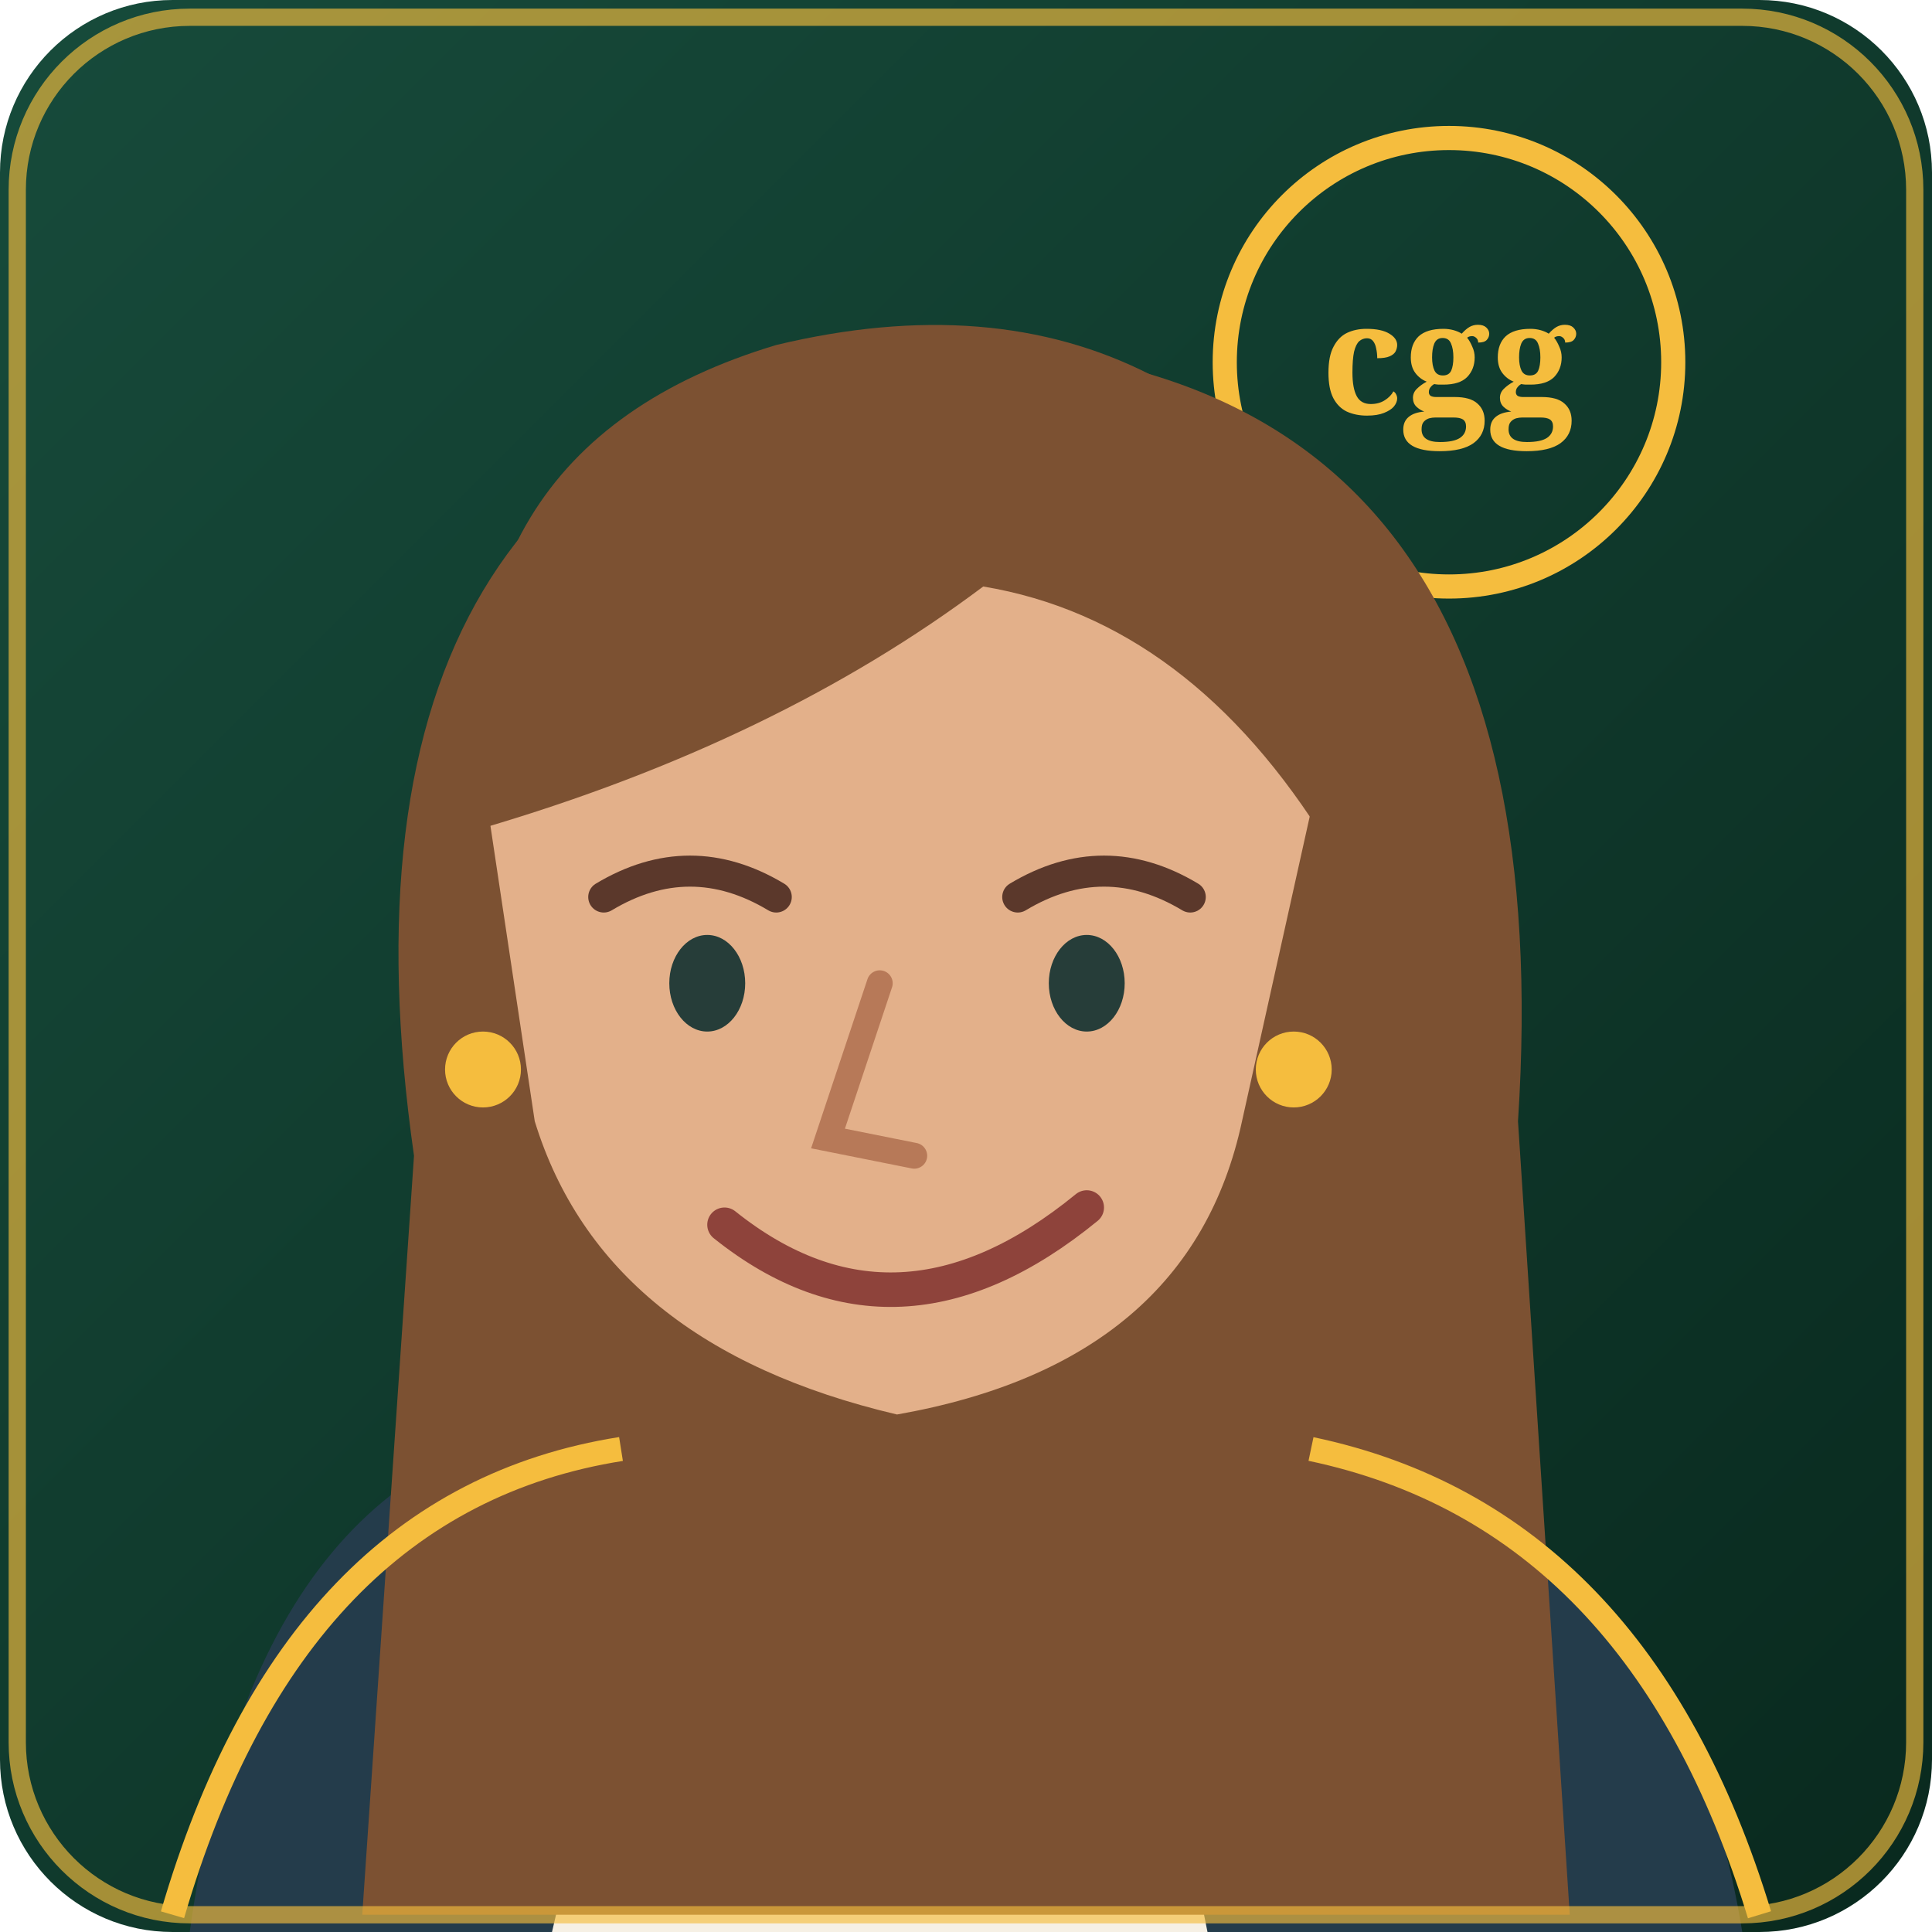
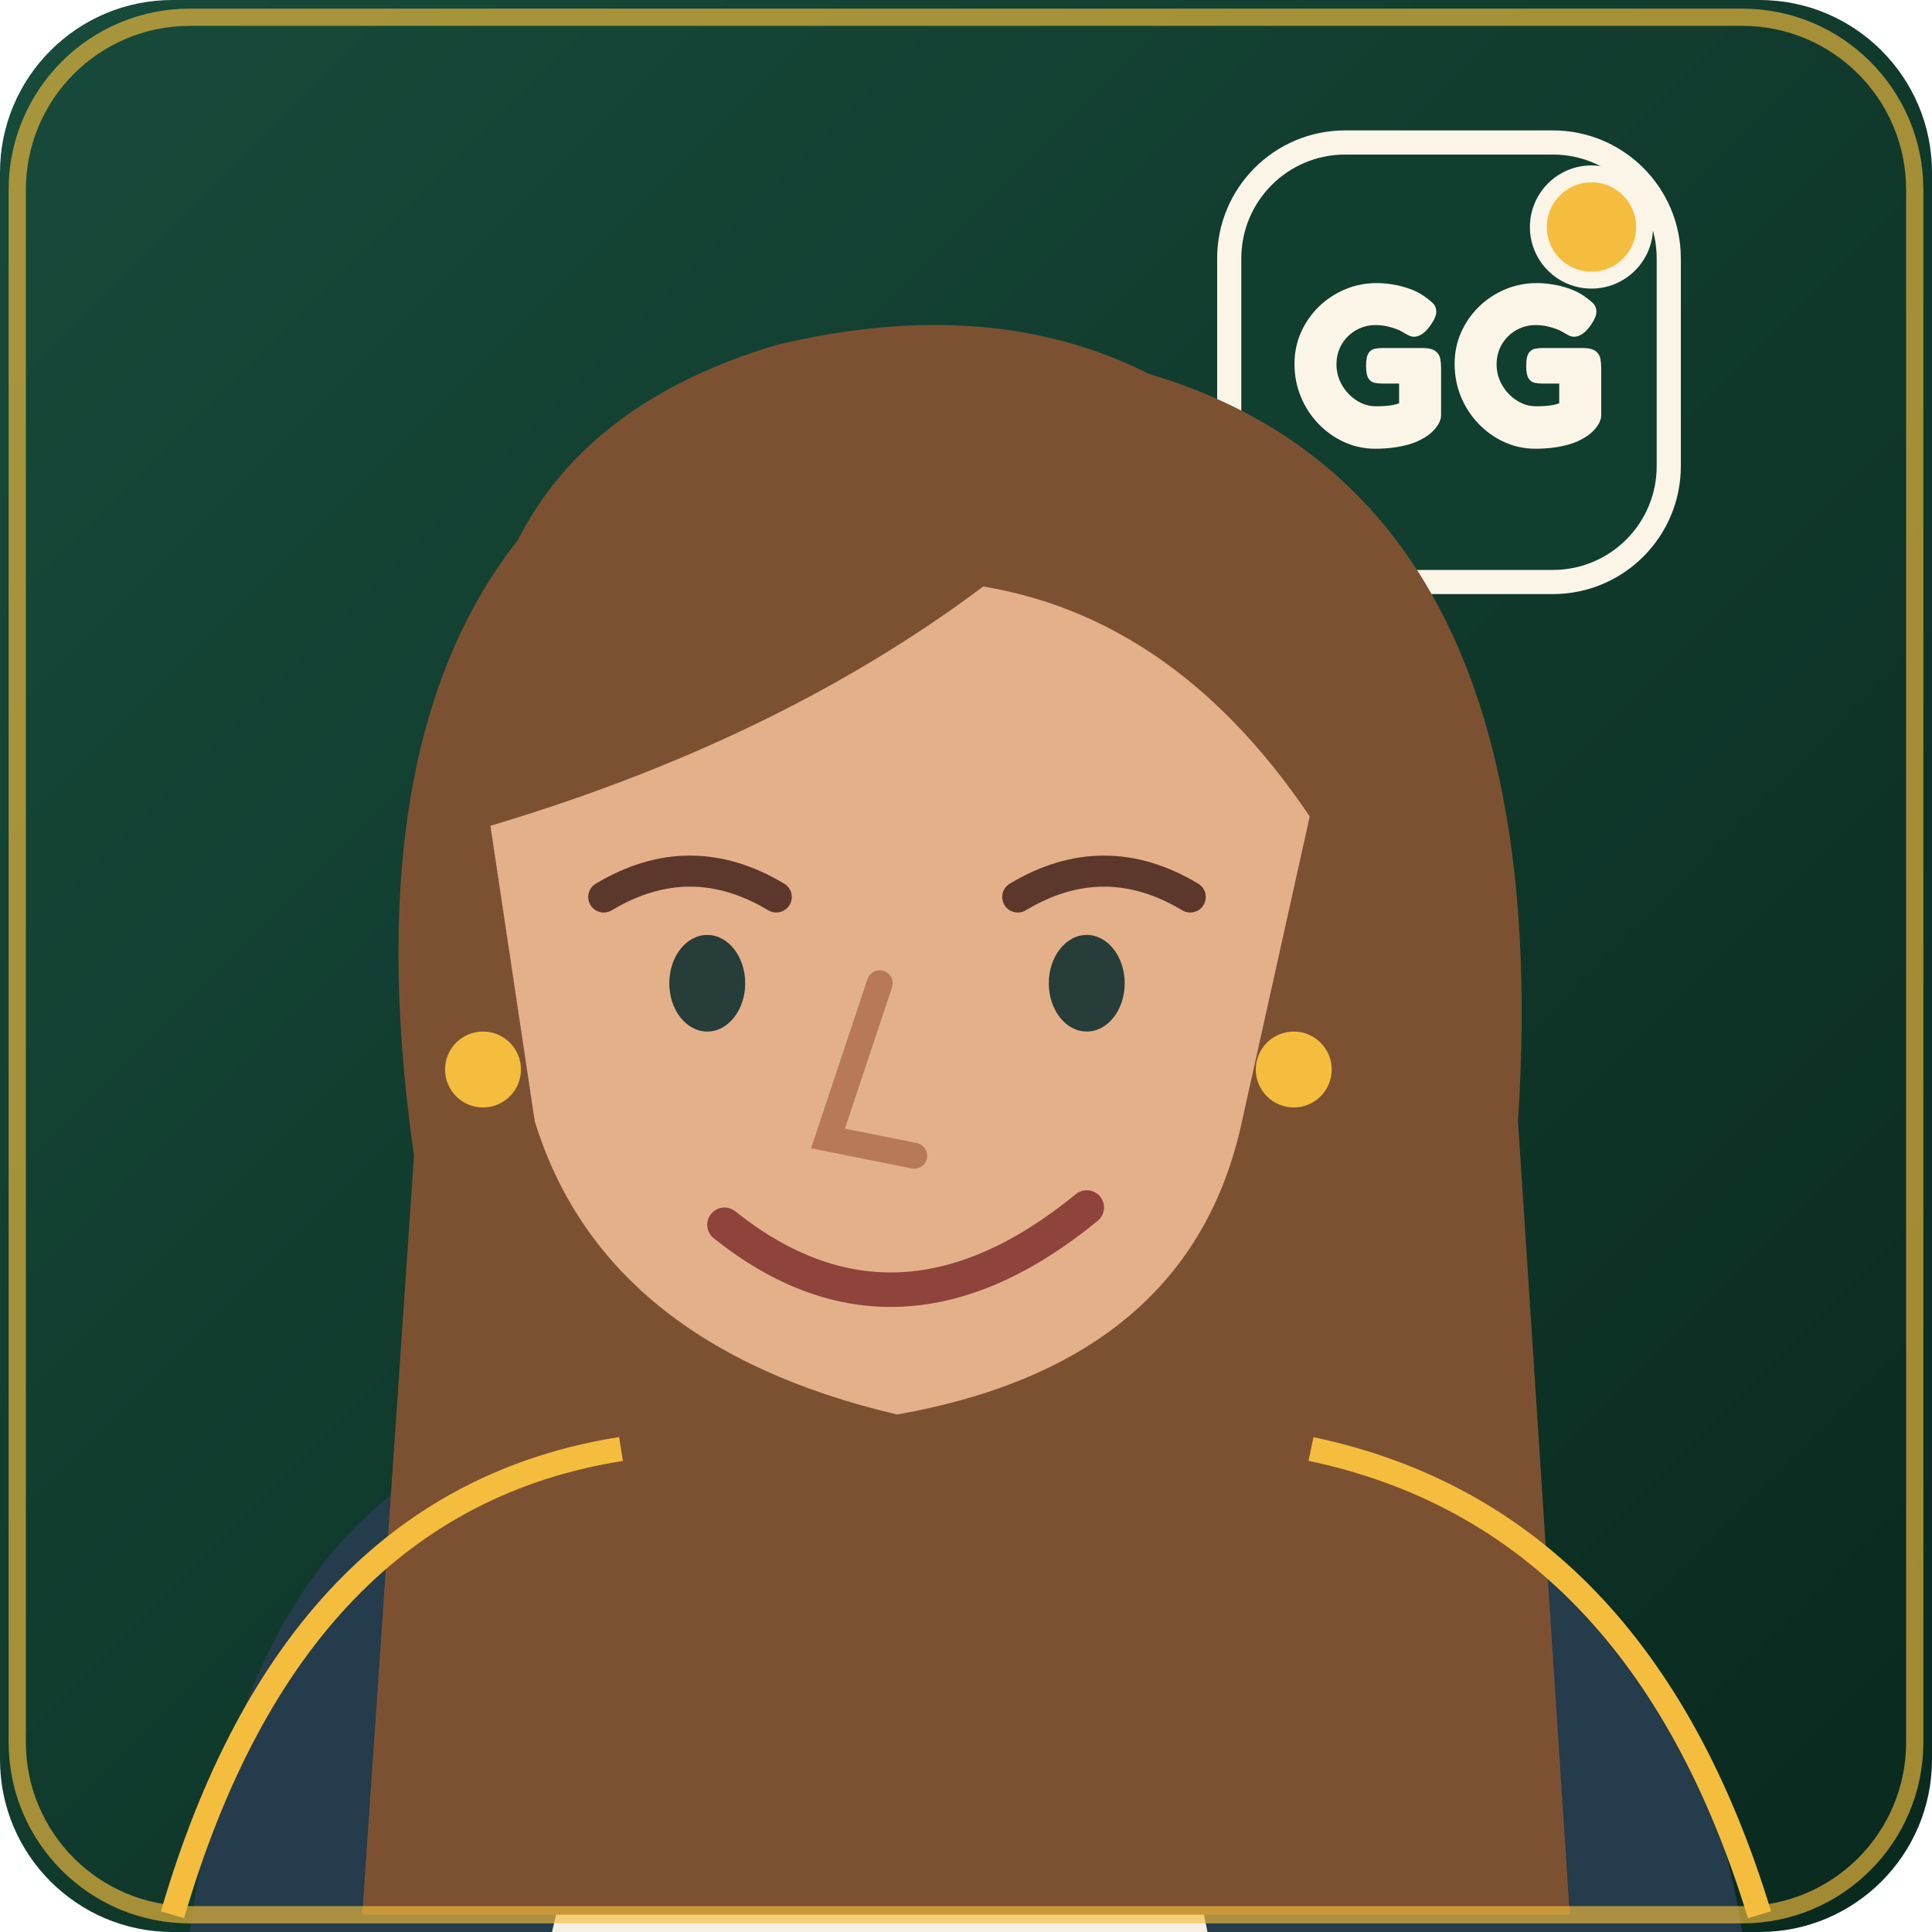
<svg xmlns="http://www.w3.org/2000/svg" viewBox="0 0 112 112" role="img" aria-label="Camila Torres cartoon portrait">
  <defs>
    <linearGradient id="bg" x1="0" y1="0" x2="1" y2="1">
      <stop stop-color="#174b3b" />
      <stop offset="1" stop-color="#09291e" />
    </linearGradient>
    <linearGradient id="face" x1="0" y1="0" x2="0" y2="1">
      <stop stop-color="#e3b08a" />
      <stop offset="1" stop-color="#e3b08a" />
    </linearGradient>
  </defs>
  <rect width="112" height="112" rx="10" fill="url(#bg)" />
-   <circle cx="84" cy="21" r="13" fill="none" stroke="#f5bd3e" stroke-width="1.4" />
-   <text x="84" y="24" text-anchor="middle" font-family="Georgia,serif" font-weight="bold" font-size="9" fill="#f5bd3e">cgg</text>
+   <svg x="70" y="7" width="28" height="28" viewBox="0 0 400 400">
+     <rect x="18" y="18" width="364" height="364" rx="96" fill="#103E2F" stroke="#FBF5E8" stroke-width="20" />
+     <path d="M138.92 271.61Q125.24 271.61 113.175 266.1Q101.11 260.59 91.8 250.9Q82.49 241.21 77.265 228.48Q72.04 215.75 72.04 201.31Q72.04 187.44 77.36 175.375Q82.68 163.31 92.085 154.095Q101.49 144.88 113.84 139.655Q126.19 134.43 140.25 134.43Q146.33 134.43 153.36 135.57Q160.39 136.71 167.135 139.085Q173.88 141.46 178.82 144.88Q182.81 147.54 186.135 150.58Q189.46 153.62 189.46 158.18Q189.46 160.46 188.32 163.12Q187.18 165.78 185.09 168.82Q181.48 174.14 177.87 176.515Q174.26 178.89 171.03 178.89Q168.94 178.89 166.755 177.845Q164.57 176.8 160.77 174.52Q159.63 173.76 156.4 172.525Q153.17 171.29 148.705 170.245Q144.24 169.2 139.3 169.2Q130.37 169.2 122.96 173.475Q115.55 177.75 111.18 185.16Q106.81 192.57 106.81 201.69Q106.81 211.0 111.37 218.885Q115.93 226.77 123.435 231.615Q130.94 236.46 139.68 236.46Q143.1 236.46 146.425 236.27Q149.75 236.08 152.98 235.51Q156.21 234.94 158.68 233.99V217.65H144.62Q141.2 217.65 138.16 216.985Q135.12 216.32 133.22 213.28Q131.32 210.24 131.32 202.83Q131.32 195.42 133.41 192.38Q135.5 189.34 138.73 188.77Q141.96 188.2 145.19 188.2H178.44Q186.04 188.39 189.08 190.955Q192.12 193.52 192.785 197.13Q193.45 200.74 193.45 204.73V243.68Q193.45 249.0 188.89 254.605Q184.33 260.21 176.54 264.2Q171.79 266.67 165.9 268.285Q160.01 269.9 153.265 270.755Q146.52 271.61 138.92 271.61ZM271.53 271.61Q257.85 271.61 245.785 266.1Q233.72 260.59 224.41 250.9Q215.1 241.21 209.875 228.48Q204.65 215.75 204.65 201.31Q204.65 187.44 209.97 175.375Q215.29 163.31 224.695 154.095Q234.1 144.88 246.45 139.655Q258.8 134.43 272.86 134.43Q278.94 134.43 285.97 135.57Q293.0 136.71 299.745 139.085Q306.49 141.46 311.43 144.88Q315.42 147.54 318.745 150.58Q322.07 153.62 322.07 158.18Q322.07 160.46 320.93 163.12Q319.79 165.78 317.7 168.82Q314.09 174.14 310.48 176.515Q306.87 178.89 303.64 178.89Q301.55 178.89 299.365 177.845Q297.18 176.8 293.38 174.52Q292.24 173.76 289.01 172.525Q285.78 171.29 281.315 170.245Q276.85 169.2 271.91 169.2Q262.98 169.2 255.57 173.475Q248.16 177.75 243.79 185.16Q239.42 192.57 239.42 201.69Q239.42 211.0 243.98 218.885Q248.54 226.77 256.045 231.615Q263.55 236.46 272.29 236.46Q275.71 236.46 279.035 236.27Q282.36 236.08 285.59 235.51Q288.82 234.94 291.29 233.99V217.65H277.23Q273.81 217.65 270.77 216.985Q267.73 216.32 265.83 213.28Q263.93 210.24 263.93 202.83Q263.93 195.42 266.02 192.38Q268.11 189.34 271.34 188.77Q274.57 188.2 277.8 188.2H311.05Q318.65 188.39 321.69 190.955Q324.73 193.52 325.395 197.13Q326.06 200.74 326.06 204.73V243.68Q326.06 249.0 321.5 254.605Q316.94 260.21 309.15 264.2Q304.4 266.67 298.51 268.285Q292.62 269.9 285.875 270.755Q279.13 271.61 271.53 271.61Z" fill="#FBF5E8" />
+     <circle cx="318" cy="88" r="44" fill="#F5BD3E" stroke="#FBF5E8" stroke-width="14" />
+   </svg>
  <path d="M11 112 Q15 83 36 82 L72 82 Q97 87 101 112Z" fill="#243c4b" />
  <path d="M39 82 L51 94 L64 82 L70 112 L32 112Z" fill="#f6f0e4" />
  <path d="M43 75 L43 86 Q51 94 59 86 L59 75Z" fill="#e3b08a" />
  <path d="M24 67 Q18 25 52 20 Q91 19 88 65 L91 111 L21 111Z" fill="#7c5132" />
  <path d="M28 45 Q28 29 51 28 Q75 29 76 47 L72 65 Q69 79 52 82 Q35 78 31 65Z" fill="url(#face)" />
  <path d="M28 48 Q25 26 45 20 Q70 14 82 39 L77 49 Q69 36 57 34 Q45 43 28 48Z" fill="#7c5132" />
  <path d="M35 52 Q40 49 45 52 M59 52 Q64 49 69 52" fill="none" stroke="#5b382b" stroke-width="1.8" stroke-linecap="round" />
  <ellipse cx="41" cy="57" rx="2.2" ry="2.8" fill="#263d39" />
  <ellipse cx="63" cy="57" rx="2.2" ry="2.8" fill="#263d39" />
  <path d="M51 57 L48 66 L53 67" fill="none" stroke="#b77958" stroke-width="1.5" stroke-linecap="round" />
  <path d="M42 71 Q52 79 63 70" fill="none" stroke="#8e433b" stroke-width="2" stroke-linecap="round" />
  <circle cx="28" cy="62" r="2.2" fill="#f5bd3e" />
  <circle cx="75" cy="62" r="2.2" fill="#f5bd3e" />
  <path d="M10 111 Q17 87 36 84 M76 84 Q95 88 102 111" fill="none" stroke="#f5bd3e" stroke-width="1.4" />
  <rect x="1" y="1" width="110" height="110" rx="10" fill="none" stroke="#f5bd3e" stroke-opacity=".65" />
</svg>
